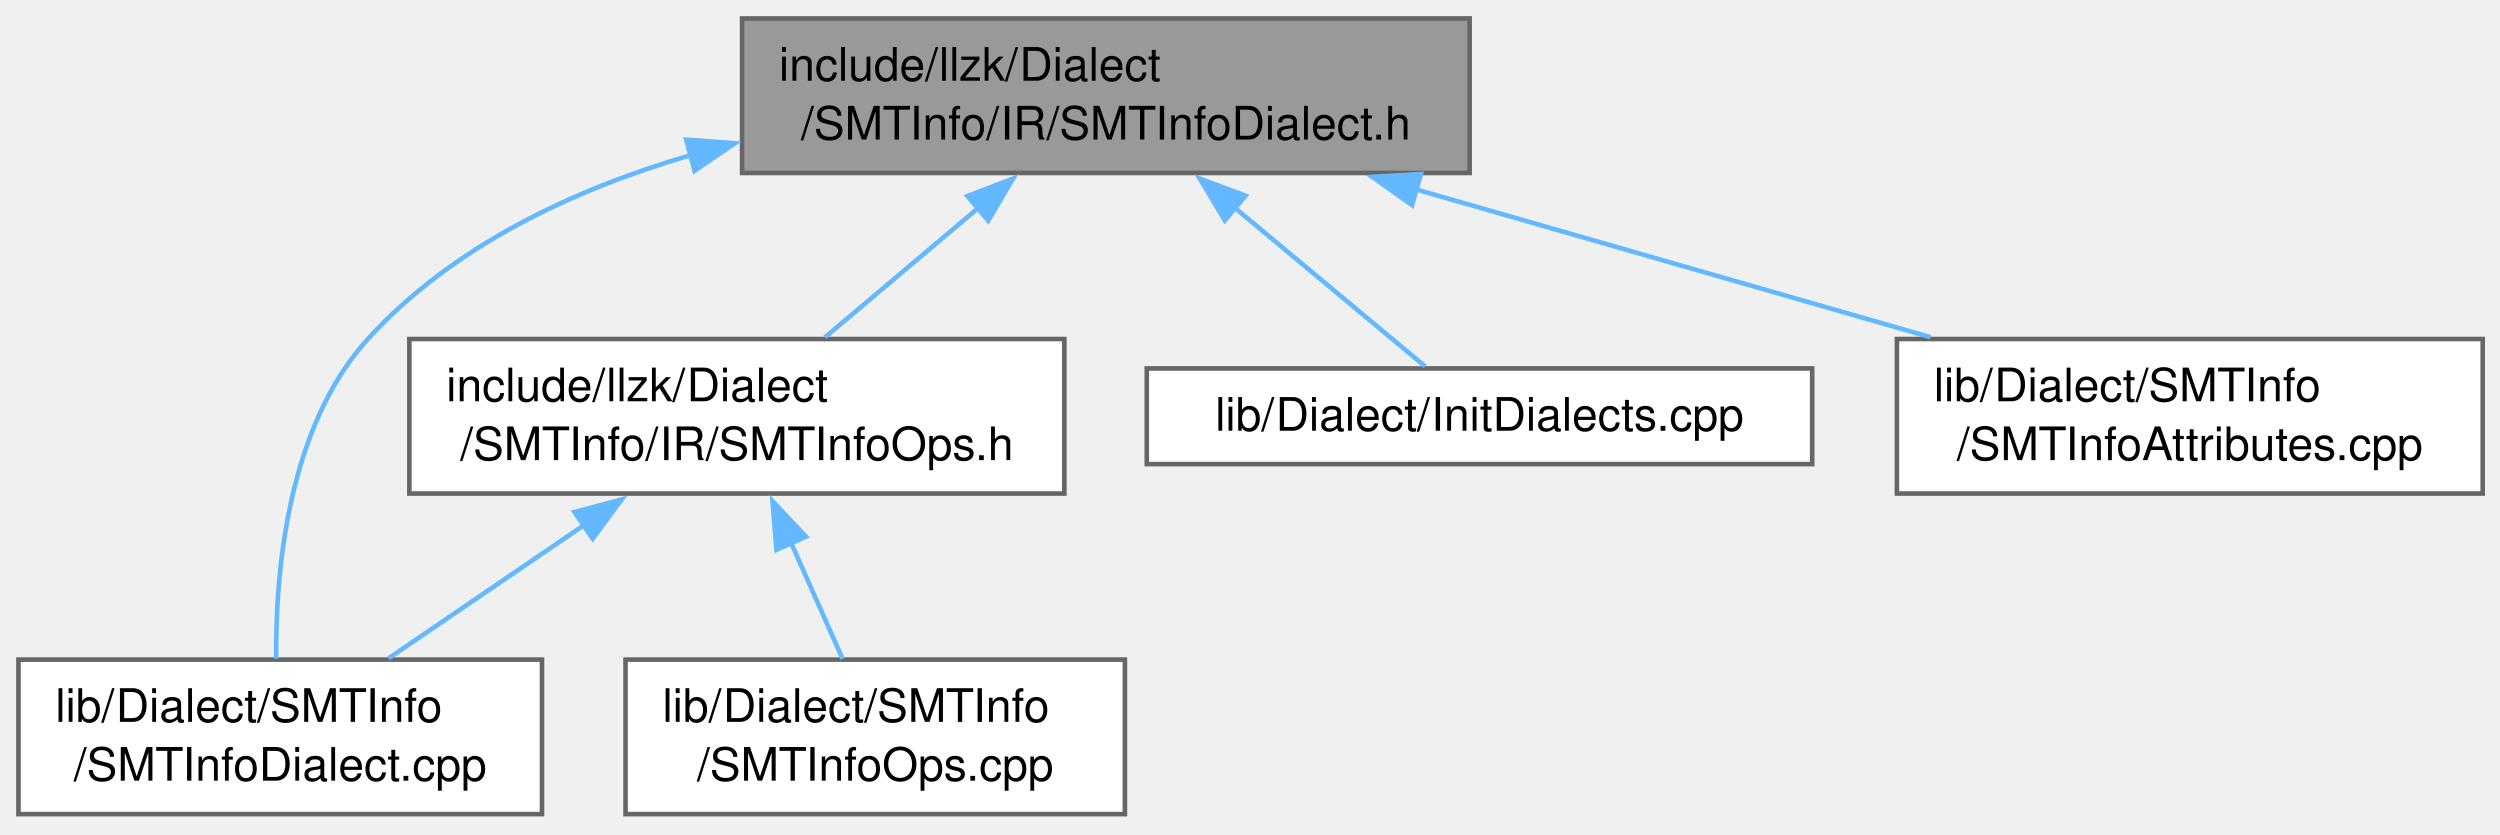
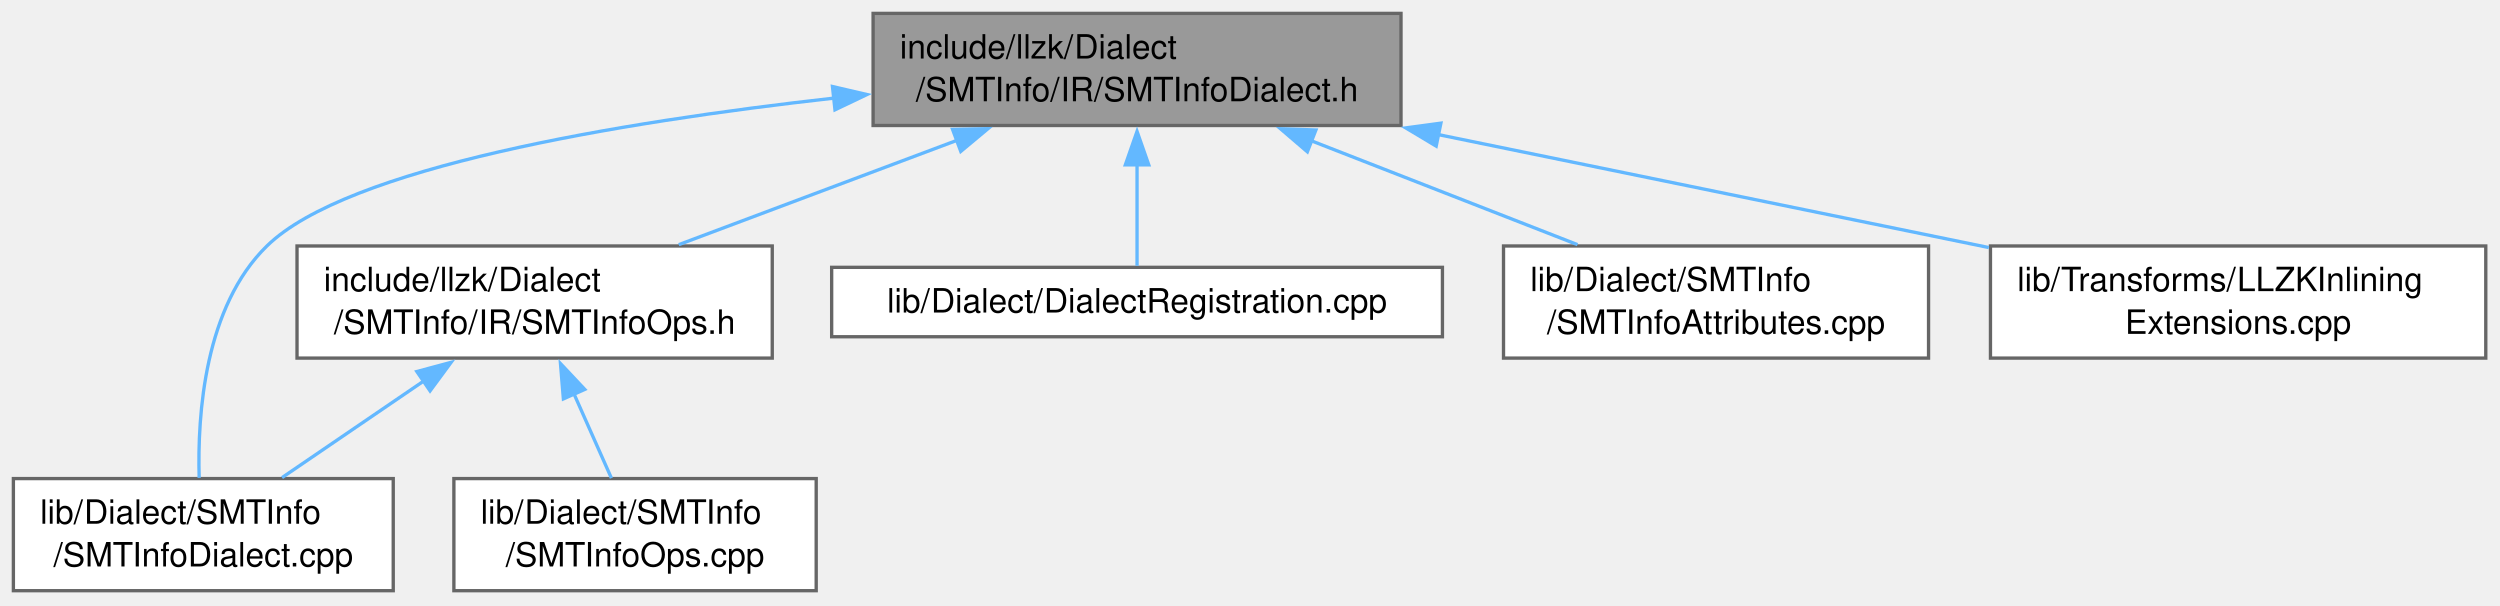
- <svg xmlns="http://www.w3.org/2000/svg" xmlns:xlink="http://www.w3.org/1999/xlink" width="542pt" height="181pt" viewBox="0.00 0.00 542.00 181.00">
+ <svg xmlns="http://www.w3.org/2000/svg" xmlns:xlink="http://www.w3.org/1999/xlink" width="747pt" height="181pt" viewBox="0.00 0.00 747.00 181.00">
  <g id="graph0" class="graph" transform="scale(1 1) rotate(0) translate(4 176.5)">
    <g id="Node000001" class="node">
      <g id="a_Node000001">
        <a xlink:title=" ">
-           <polygon fill="#999999" stroke="#666666" points="314.62,-172.5 156.88,-172.5 156.88,-139 314.62,-139 314.62,-172.5" />
-           <text xml:space="preserve" text-anchor="start" x="164.88" y="-159" font-family="Helvetica,sans-Serif" font-size="10.00">include/llzk/Dialect</text>
-           <text xml:space="preserve" text-anchor="middle" x="235.75" y="-146.25" font-family="Helvetica,sans-Serif" font-size="10.00">/SMTInfo/IR/SMTInfoDialect.h</text>
+           <polygon fill="#999999" stroke="#666666" points="414.62,-172.5 256.88,-172.5 256.88,-139 414.62,-139 414.62,-172.5" />
+           <text xml:space="preserve" text-anchor="start" x="264.88" y="-159" font-family="Helvetica,sans-Serif" font-size="10.00">include/llzk/Dialect</text>
+           <text xml:space="preserve" text-anchor="middle" x="335.75" y="-146.25" font-family="Helvetica,sans-Serif" font-size="10.00">/SMTInfo/IR/SMTInfoDialect.h</text>
        </a>
      </g>
    </g>
    <g id="Node000002" class="node">
      <g id="a_Node000002">
        <a xlink:href="SMTInfoOps_8h.html" target="_top" xlink:title=" ">
          <polygon fill="white" stroke="#666666" points="226.75,-103 84.75,-103 84.75,-69.5 226.75,-69.5 226.75,-103" />
          <text xml:space="preserve" text-anchor="start" x="92.75" y="-89.5" font-family="Helvetica,sans-Serif" font-size="10.00">include/llzk/Dialect</text>
          <text xml:space="preserve" text-anchor="middle" x="155.75" y="-76.75" font-family="Helvetica,sans-Serif" font-size="10.00">/SMTInfo/IR/SMTInfoOps.h</text>
        </a>
      </g>
    </g>
    <g id="edge1_Node000001_Node000002" class="edge">
      <g id="a_edge1_Node000001_Node000002">
        <a xlink:title=" ">
-           <path fill="none" stroke="#63b8ff" d="M208,-131.34C197.06,-122.1 184.76,-111.73 174.85,-103.37" />
-           <polygon fill="#63b8ff" stroke="#63b8ff" points="205.73,-134 215.63,-137.78 210.25,-128.65 205.73,-134" />
+           <path fill="none" stroke="#63b8ff" d="M281.97,-134.58C255.4,-124.62 223.77,-112.76 198.82,-103.4" />
+           <polygon fill="#63b8ff" stroke="#63b8ff" points="280.63,-137.82 291.22,-138.05 283.08,-131.26 280.63,-137.82" />
        </a>
      </g>
    </g>
    <g id="Node000003" class="node">
      <g id="a_Node000003">
        <a xlink:href="SMTInfoDialect_8cpp.html" target="_top" xlink:title=" ">
          <polygon fill="white" stroke="#666666" points="113.5,-33.5 0,-33.5 0,0 113.5,0 113.5,-33.5" />
          <text xml:space="preserve" text-anchor="start" x="8" y="-20" font-family="Helvetica,sans-Serif" font-size="10.00">lib/Dialect/SMTInfo</text>
          <text xml:space="preserve" text-anchor="middle" x="56.75" y="-7.25" font-family="Helvetica,sans-Serif" font-size="10.00">/SMTInfoDialect.cpp</text>
        </a>
      </g>
    </g>
    <g id="edge6_Node000001_Node000003" class="edge">
      <g id="a_edge6_Node000001_Node000003">
        <a xlink:title=" ">
-           <path fill="none" stroke="#63b8ff" d="M145.78,-142.88C120,-135.33 93.98,-123.02 75.75,-103 58.39,-83.94 55.71,-52.6 55.87,-33.7" />
-           <polygon fill="#63b8ff" stroke="#63b8ff" points="144.76,-146.23 155.33,-145.44 146.58,-139.47 144.76,-146.23" />
+           <path fill="none" stroke="#63b8ff" d="M245.41,-147.21C180.23,-139.89 99.67,-126.38 75.75,-103 57.21,-84.88 54.96,-52.93 55.51,-33.71" />
+           <polygon fill="#63b8ff" stroke="#63b8ff" points="244.74,-150.65 255.05,-148.25 245.49,-143.69 244.74,-150.65" />
        </a>
      </g>
    </g>
    <g id="Node000005" class="node">
      <g id="a_Node000005">
-         <a xlink:href="Dialect_2InitDialects_8cpp.html" target="_top" xlink:title=" ">
-           <polygon fill="white" stroke="#666666" points="388.88,-96.62 244.62,-96.62 244.62,-75.88 388.88,-75.88 388.88,-96.62" />
-           <text xml:space="preserve" text-anchor="middle" x="316.75" y="-83.12" font-family="Helvetica,sans-Serif" font-size="10.00">lib/Dialect/InitDialects.cpp</text>
+         <a xlink:href="Dialect_2DialectRegistration_8cpp.html" target="_top" xlink:title="Defines dialect and pass registration functions for core LLZK dialects.">
+           <polygon fill="white" stroke="#666666" points="427,-96.62 244.5,-96.62 244.5,-75.88 427,-75.88 427,-96.62" />
+           <text xml:space="preserve" text-anchor="middle" x="335.75" y="-83.12" font-family="Helvetica,sans-Serif" font-size="10.00">lib/Dialect/DialectRegistration.cpp</text>
        </a>
      </g>
    </g>
    <g id="edge4_Node000001_Node000005" class="edge">
      <g id="a_edge4_Node000001_Node000005">
        <a xlink:title=" ">
-           <path fill="none" stroke="#63b8ff" d="M263.4,-131.71C277.58,-119.89 294.11,-106.12 304.96,-97.07" />
-           <polygon fill="#63b8ff" stroke="#63b8ff" points="261.55,-128.69 256.11,-137.78 266.03,-134.07 261.55,-128.69" />
+           <path fill="none" stroke="#63b8ff" d="M335.75,-127.28C335.75,-116.58 335.75,-105.01 335.75,-97.07" />
+           <polygon fill="#63b8ff" stroke="#63b8ff" points="332.25,-127.24 335.75,-137.24 339.25,-127.24 332.25,-127.24" />
        </a>
      </g>
    </g>
    <g id="Node000006" class="node">
      <g id="a_Node000006">
        <a xlink:href="SMTInfoAttributes_8cpp.html" target="_top" xlink:title=" ">
-           <polygon fill="white" stroke="#666666" points="534.25,-103 407.25,-103 407.25,-69.5 534.25,-69.5 534.25,-103" />
-           <text xml:space="preserve" text-anchor="start" x="415.25" y="-89.5" font-family="Helvetica,sans-Serif" font-size="10.00">lib/Dialect/SMTInfo</text>
-           <text xml:space="preserve" text-anchor="middle" x="470.75" y="-76.75" font-family="Helvetica,sans-Serif" font-size="10.00">/SMTInfoAttributes.cpp</text>
+           <polygon fill="white" stroke="#666666" points="572.25,-103 445.25,-103 445.25,-69.5 572.25,-69.5 572.25,-103" />
+           <text xml:space="preserve" text-anchor="start" x="453.25" y="-89.5" font-family="Helvetica,sans-Serif" font-size="10.00">lib/Dialect/SMTInfo</text>
+           <text xml:space="preserve" text-anchor="middle" x="508.75" y="-76.75" font-family="Helvetica,sans-Serif" font-size="10.00">/SMTInfoAttributes.cpp</text>
        </a>
      </g>
    </g>
    <g id="edge5_Node000001_Node000006" class="edge">
      <g id="a_edge5_Node000001_Node000006">
        <a xlink:title=" ">
-           <path fill="none" stroke="#63b8ff" d="M302.74,-135.51C338.07,-125.36 380.93,-113.05 414.51,-103.4" />
-           <polygon fill="#63b8ff" stroke="#63b8ff" points="302.14,-132.04 293.49,-138.16 304.07,-138.77 302.14,-132.04" />
+           <path fill="none" stroke="#63b8ff" d="M387.78,-134.45C413.25,-124.51 443.48,-112.72 467.35,-103.4" />
+           <polygon fill="#63b8ff" stroke="#63b8ff" points="386.64,-131.14 378.6,-138.03 389.19,-137.66 386.64,-131.14" />
+         </a>
+       </g>
+     </g>
+     <g id="Node000007" class="node">
+       <g id="a_Node000007">
+         <a xlink:href="LLZKInliningExtensions_8cpp.html" target="_top" xlink:title=" ">
+           <polygon fill="white" stroke="#666666" points="738.75,-103 590.75,-103 590.75,-69.5 738.75,-69.5 738.75,-103" />
+           <text xml:space="preserve" text-anchor="start" x="598.75" y="-89.5" font-family="Helvetica,sans-Serif" font-size="10.00">lib/Transforms/LLZKInlining</text>
+           <text xml:space="preserve" text-anchor="middle" x="664.75" y="-76.75" font-family="Helvetica,sans-Serif" font-size="10.00">Extensions.cpp</text>
+         </a>
+       </g>
+     </g>
+     <g id="edge7_Node000001_Node000007" class="edge">
+       <g id="a_edge7_Node000001_Node000007">
+         <a xlink:title=" ">
+           <path fill="none" stroke="#63b8ff" d="M425.71,-136.29C477.36,-125.7 541.45,-112.55 590.26,-102.53" />
+           <polygon fill="#63b8ff" stroke="#63b8ff" points="425.13,-132.84 416.04,-138.28 426.54,-139.7 425.13,-132.84" />
        </a>
      </g>
    </g>
    <g id="edge2_Node000002_Node000003" class="edge">
      <g id="a_edge2_Node000002_Node000003">
        <a xlink:title=" ">
          <path fill="none" stroke="#63b8ff" d="M122.78,-62.77C108.86,-53.28 92.97,-42.45 80.27,-33.79" />
          <polygon fill="#63b8ff" stroke="#63b8ff" points="120.55,-65.49 130.79,-68.23 124.5,-59.7 120.55,-65.49" />
        </a>
      </g>
    </g>
    <g id="Node000004" class="node">
      <g id="a_Node000004">
        <a xlink:href="SMTInfoOps_8cpp.html" target="_top" xlink:title=" ">
          <polygon fill="white" stroke="#666666" points="239.88,-33.5 131.62,-33.5 131.62,0 239.88,0 239.88,-33.5" />
          <text xml:space="preserve" text-anchor="start" x="139.62" y="-20" font-family="Helvetica,sans-Serif" font-size="10.00">lib/Dialect/SMTInfo</text>
          <text xml:space="preserve" text-anchor="middle" x="185.75" y="-7.25" font-family="Helvetica,sans-Serif" font-size="10.00">/SMTInfoOps.cpp</text>
        </a>
      </g>
    </g>
    <g id="edge3_Node000002_Node000004" class="edge">
      <g id="a_edge3_Node000002_Node000004">
        <a xlink:title=" ">
          <path fill="none" stroke="#63b8ff" d="M167.44,-58.96C171.24,-50.41 175.34,-41.18 178.69,-33.63" />
          <polygon fill="#63b8ff" stroke="#63b8ff" points="164.34,-57.31 163.47,-67.87 170.73,-60.15 164.34,-57.31" />
        </a>
      </g>
    </g>
  </g>
</svg>
